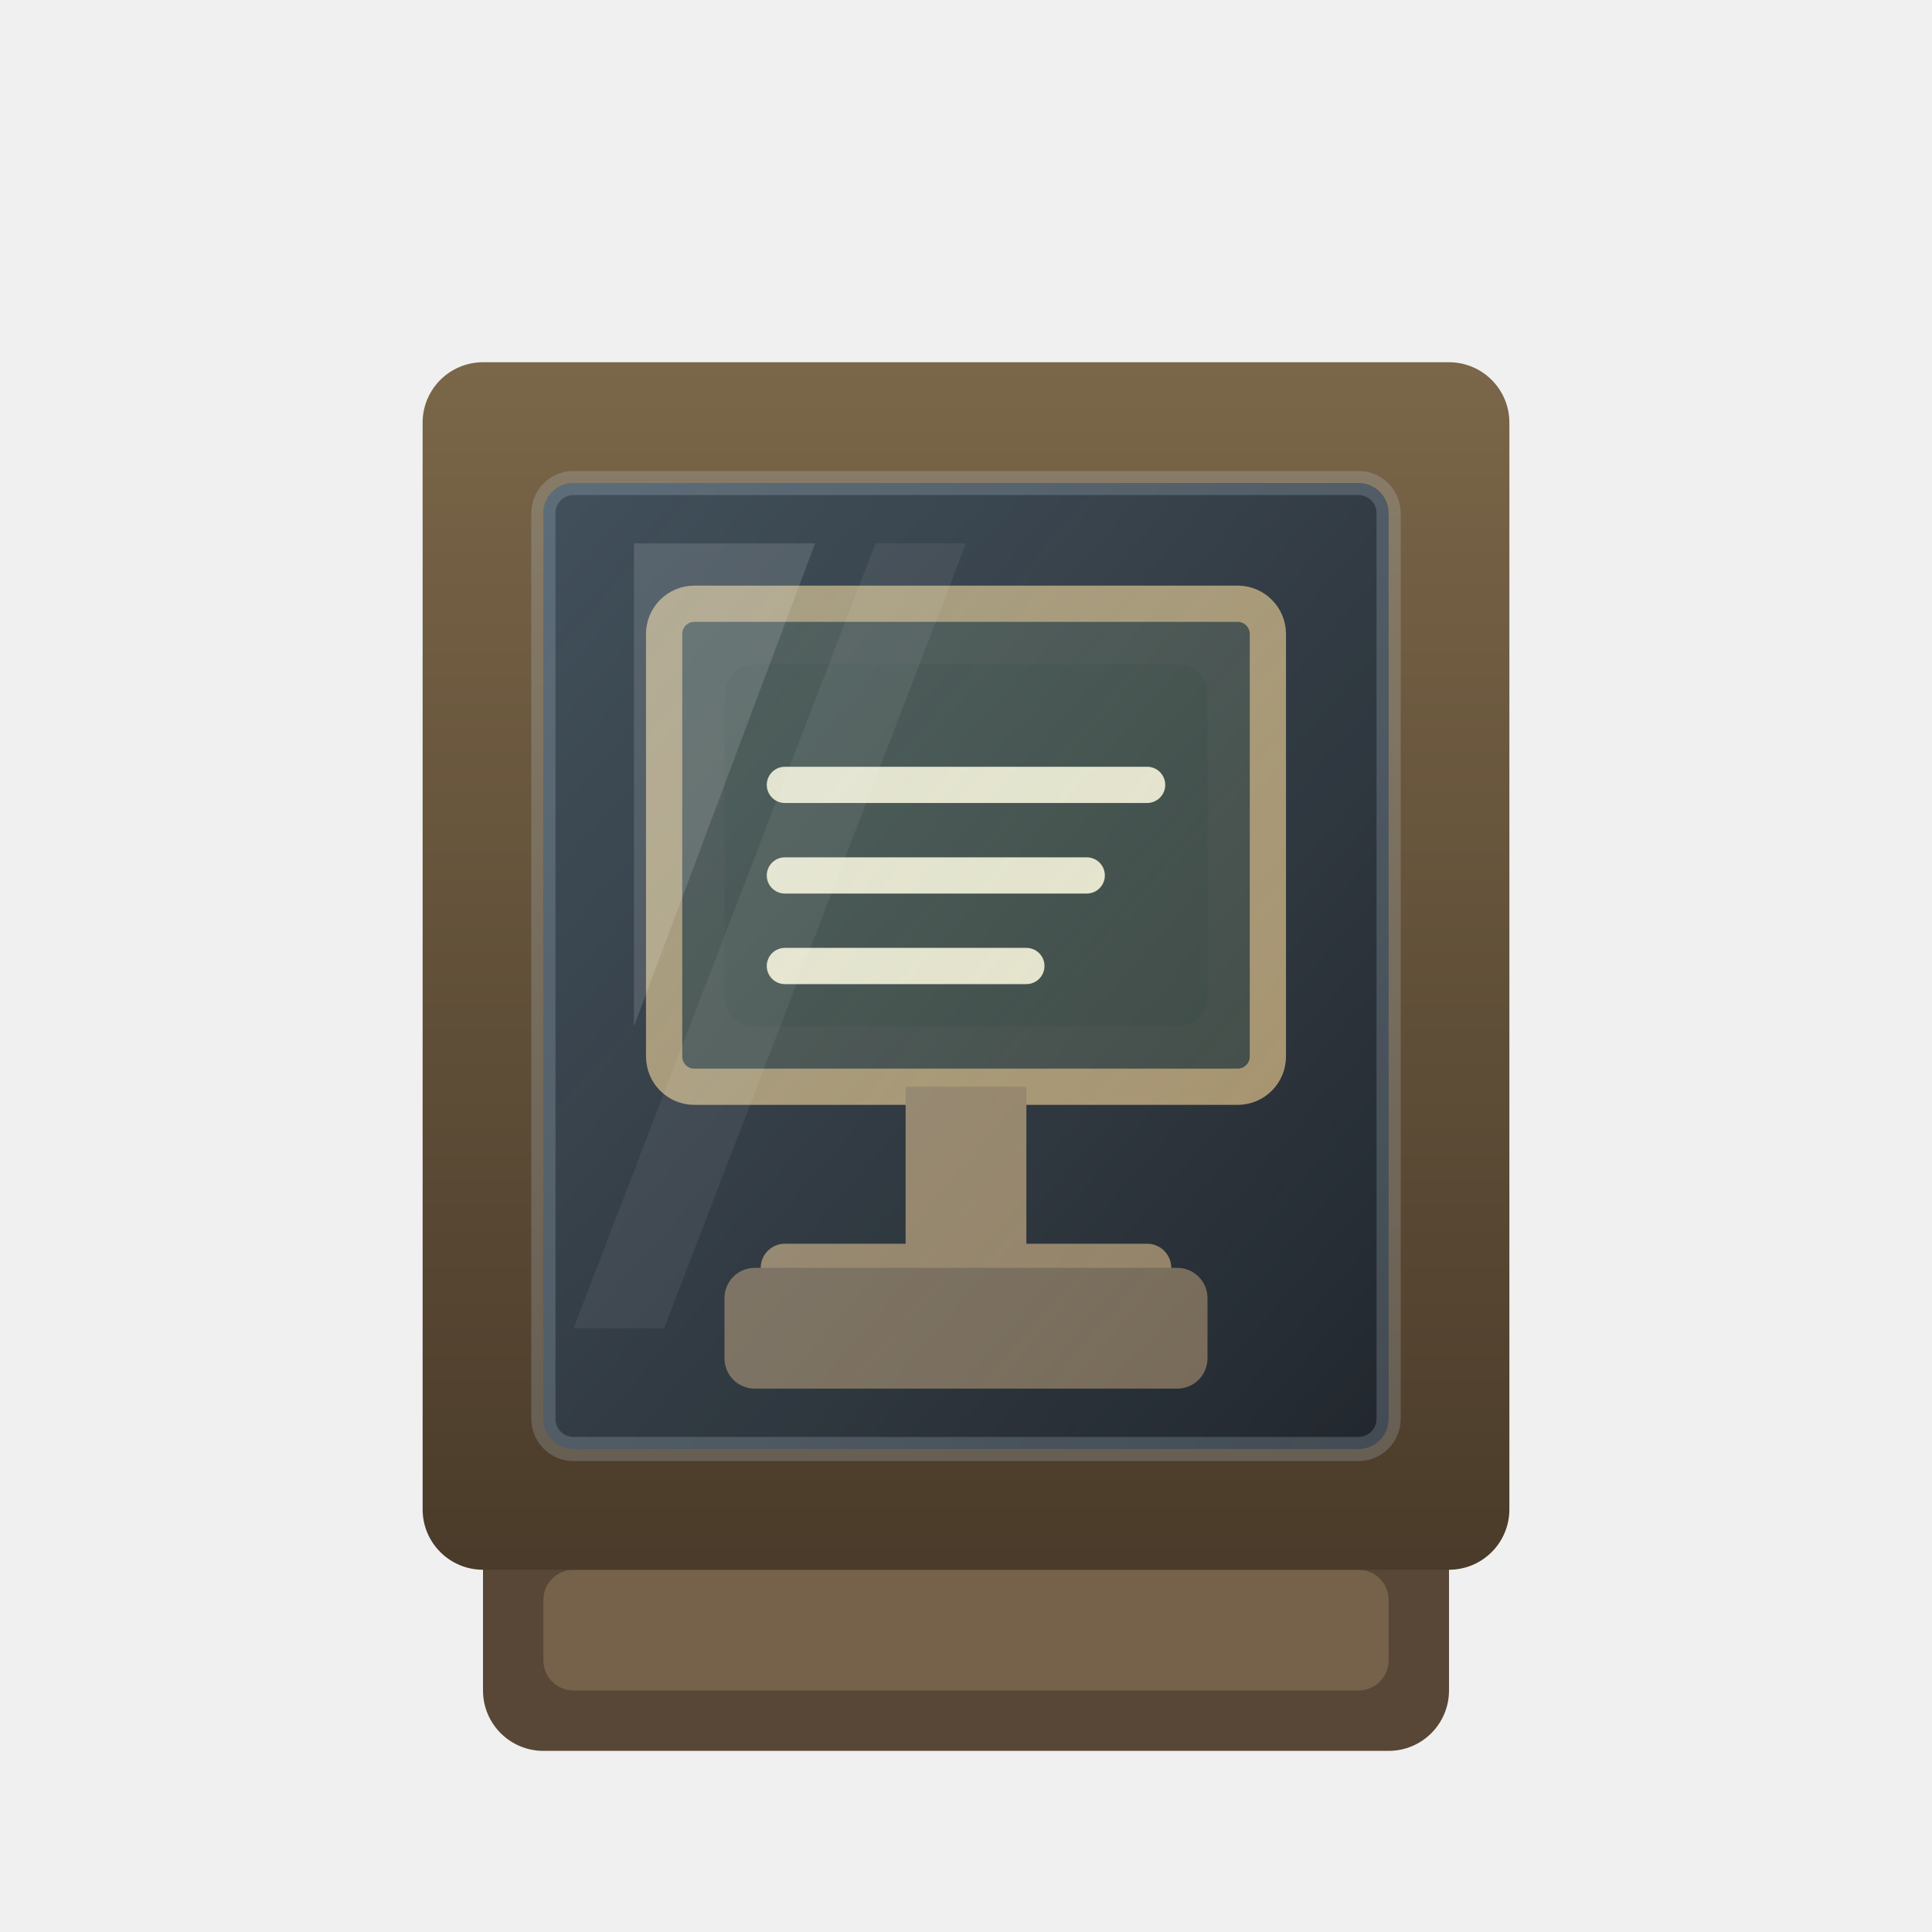
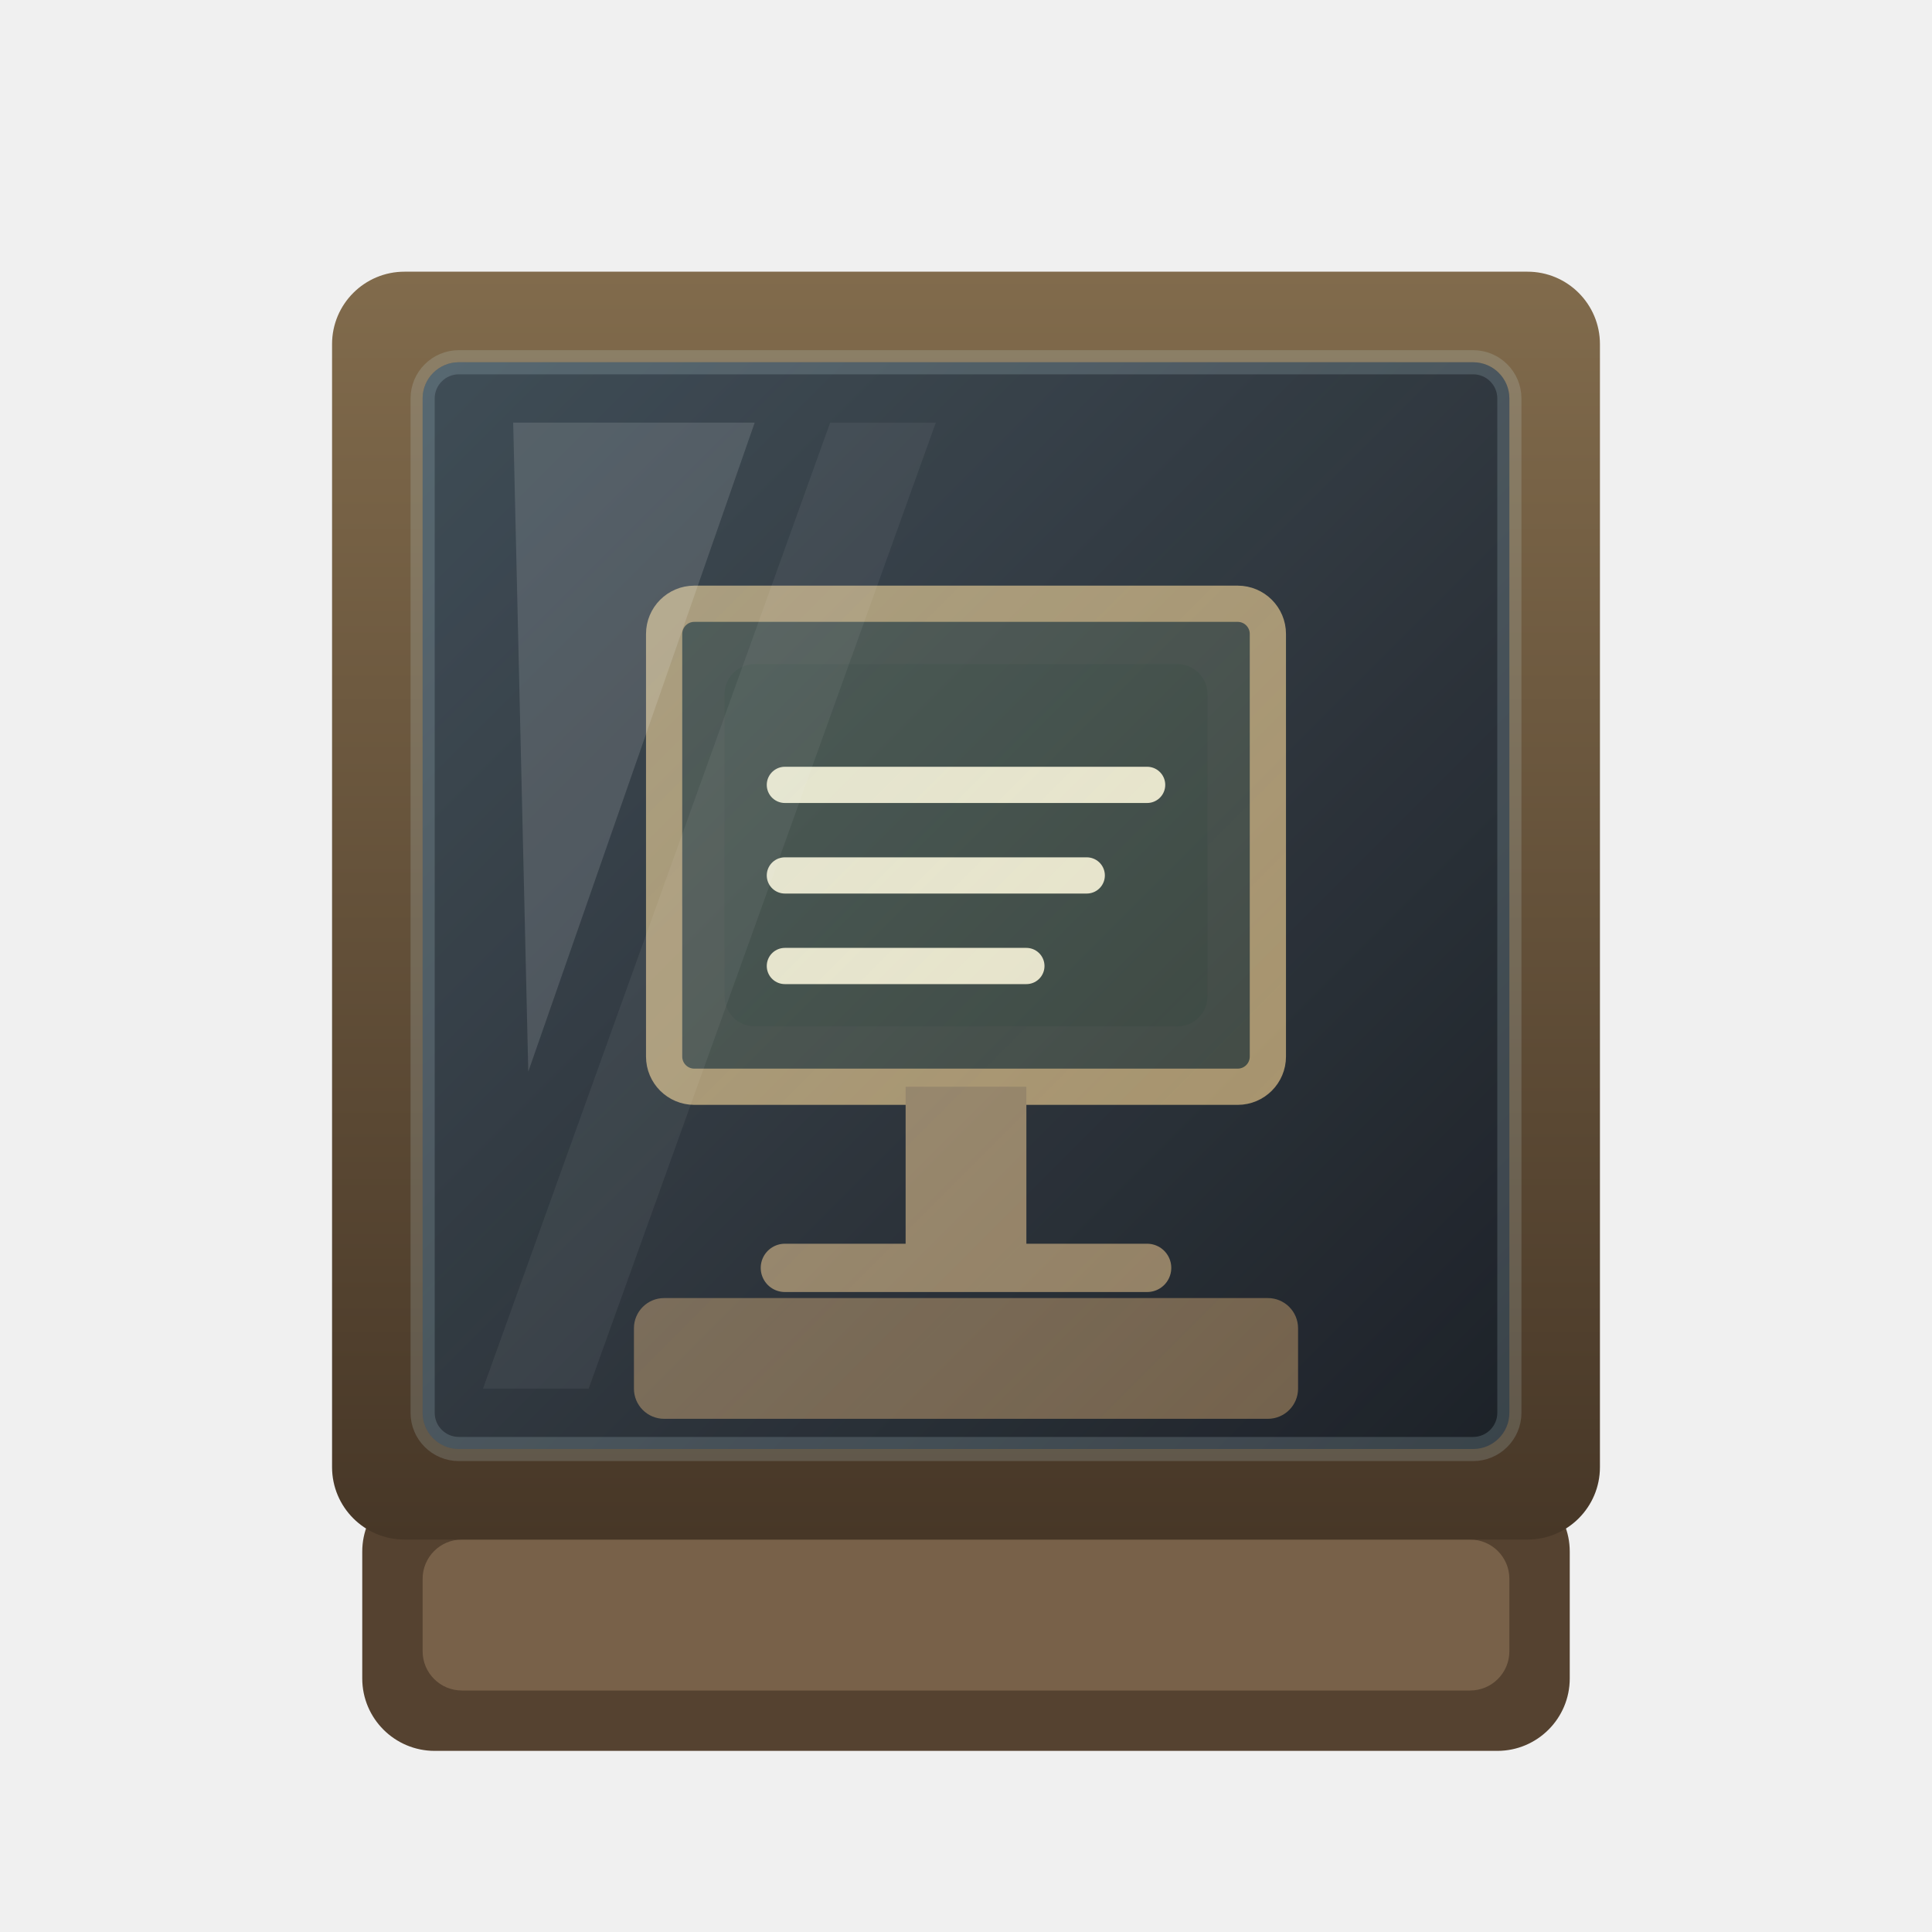
<svg xmlns="http://www.w3.org/2000/svg" viewBox="0 0 64 64">
  <defs>
    <linearGradient id="frame" x1="0" y1="0" x2="0" y2="1">
-       <stop offset="0" stop-color="#7a6648" />
-       <stop offset="1" stop-color="#4a3b2a" />
+       <stop offset="0" stop-color="#816b4c" />
+       <stop offset="1" stop-color="#473727" />
    </linearGradient>
    <linearGradient id="glass" x1="0" y1="0" x2="1" y2="1">
-       <stop offset="0" stop-color="#bfe9ff" stop-opacity="0.28" />
-       <stop offset="1" stop-color="#e8f8ff" stop-opacity="0.08" />
+       <stop offset="0" stop-color="#c8efff" stop-opacity="0.26" />
+       <stop offset="1" stop-color="#f3fbff" stop-opacity="0.06" />
    </linearGradient>
  </defs>
-   <rect x="16" y="50" width="32" height="8" rx="2" fill="#584736" />
-   <rect x="18" y="52" width="28" height="4" rx="1" fill="#76614a" />
-   <rect x="14" y="12" width="36" height="40" rx="2" fill="url(#frame)" />
-   <rect x="18" y="16" width="28" height="32" rx="1" fill="#10151c" />
+   <rect x="12" y="49" width="40" height="9" rx="2.4" fill="#554230" />
+   <rect x="14" y="51" width="36" height="5" rx="1.3" fill="#786149" />
+   <rect x="11" y="9" width="42" height="42" rx="2.4" fill="url(#frame)" />
+   <rect x="14" y="12" width="36" height="36" rx="1.2" fill="#0f141b" />
  <rect x="22" y="20" width="20" height="16" rx="1" fill="#2d352e" stroke="#9f875c" stroke-width="1.2" />
  <rect x="24" y="22" width="16" height="12" rx="1" fill="#27322a" />
  <path d="M26 26 H38 M26 29 H36 M26 32 H34" stroke="#e8e1c3" stroke-width="1.2" stroke-linecap="round" />
  <rect x="30" y="36" width="4" height="6" fill="#8a7454" />
  <path d="M26 42 H38" stroke="#8a7454" stroke-width="1.6" stroke-linecap="round" />
-   <rect x="24" y="42" width="16" height="4" rx="1" fill="#6b5a45" />
-   <rect x="18" y="16" width="28" height="32" rx="1" fill="url(#glass)" stroke="#d8f3ff" stroke-opacity="0.18" stroke-width="0.8" />
-   <path d="M21 18 L27 18 L21 34 Z" fill="#ffffff" fill-opacity="0.13" />
-   <path d="M29 18 L32 18 L22 44 L19 44 Z" fill="#ffffff" fill-opacity="0.06" />
+   <rect x="21" y="43" width="22" height="4" rx="1" fill="#69553d" />
+   <rect x="14" y="12" width="36" height="36" rx="1.2" fill="url(#glass)" stroke="#d8f3ff" stroke-opacity="0.16" stroke-width="0.8" />
+   <path d="M17 14 L25 14 L17.5 35.5 Z" fill="#ffffff" fill-opacity="0.13" />
+   <path d="M27.5 14 L31 14 L19.5 46 L16 46 Z" fill="#ffffff" fill-opacity="0.055" />
</svg>
